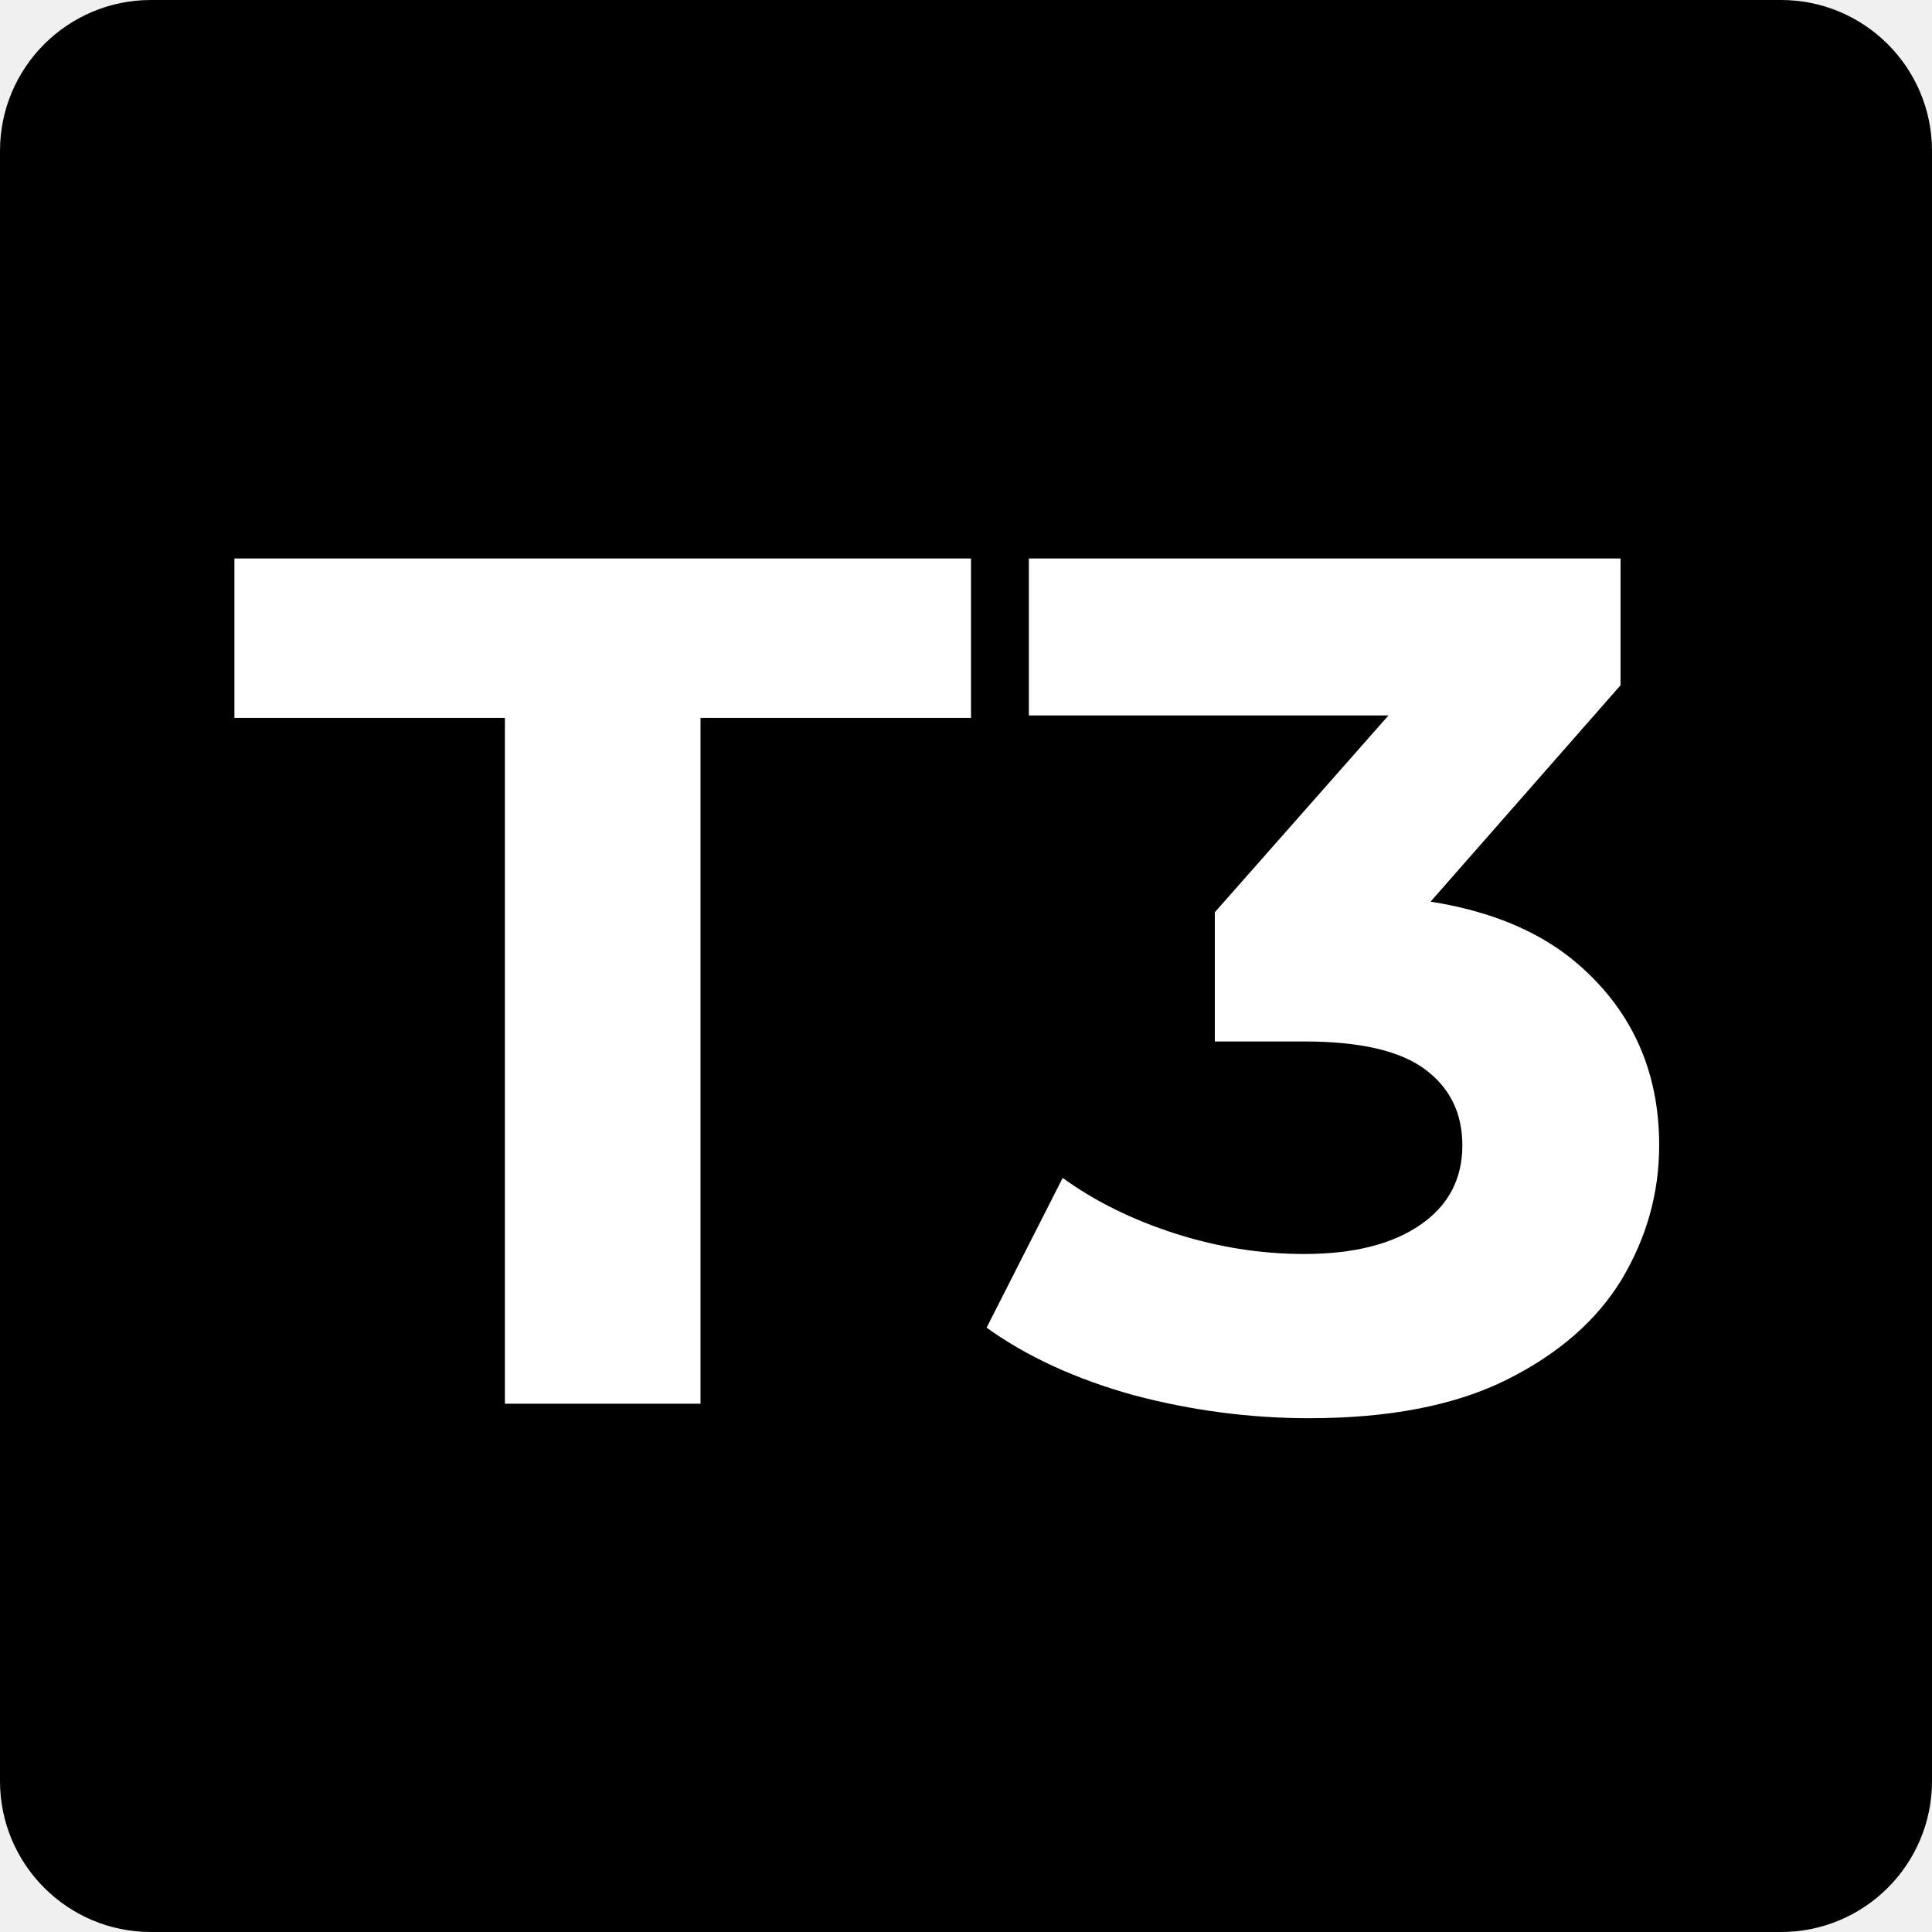
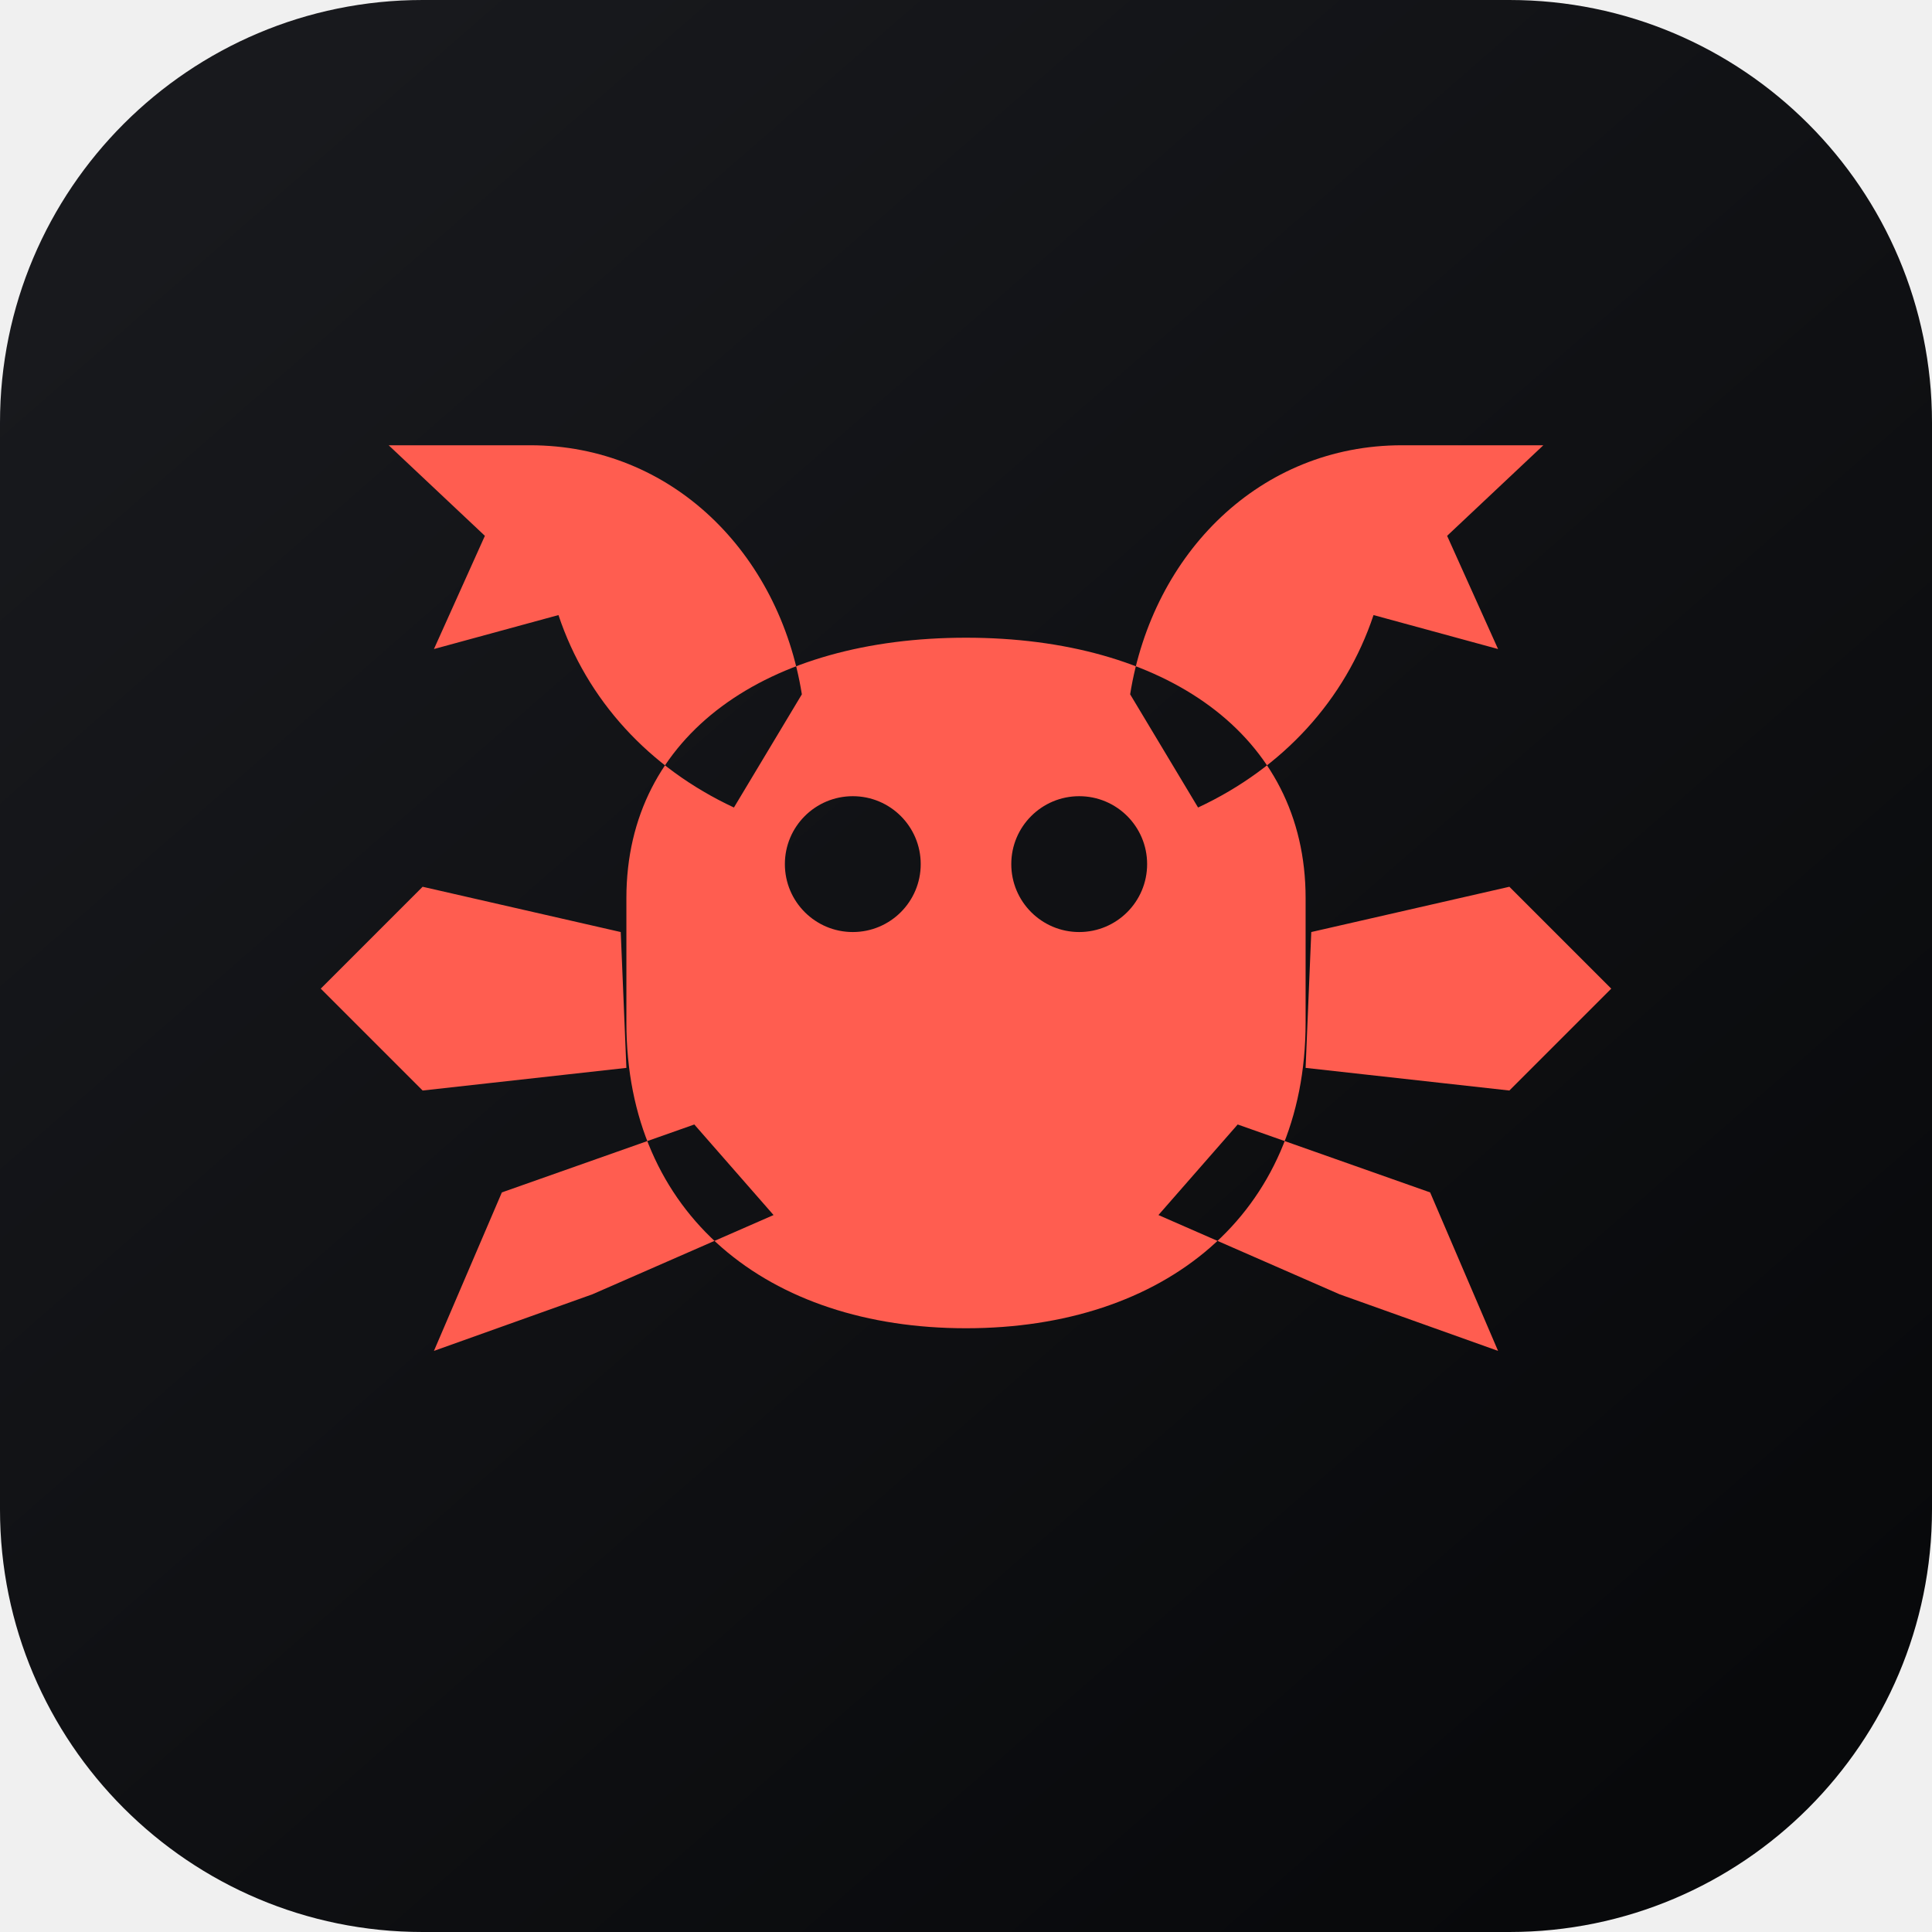
- <svg xmlns="http://www.w3.org/2000/svg" width="128" height="128" viewBox="0 0 128 128" fill="none">
-   <path d="M0 10C0 4.477 4.477 0 10 0H118C123.523 0 128 4.477 128 10V118C128 123.523 123.523 128 118 128H10C4.477 128 0 123.523 0 118V10Z" fill="black" />
-   <path d="M33.451 93V47.56H15.531V37H64.331V47.56H46.411V93H33.451ZM86.725 93.96C82.832 93.96 78.965 93.453 75.125 92.44C71.285 91.373 68.032 89.88 65.365 87.96L70.405 78.04C72.539 79.587 75.019 80.813 77.845 81.72C80.672 82.627 83.525 83.08 86.405 83.08C89.659 83.08 92.219 82.44 94.085 81.16C95.952 79.88 96.885 78.12 96.885 75.88C96.885 73.747 96.059 72.067 94.405 70.84C92.752 69.613 90.085 69 86.405 69H80.485V60.44L96.085 42.76L97.525 47.4H68.165V37H107.365V45.4L91.845 63.08L85.285 59.32H89.045C95.925 59.32 101.125 60.867 104.645 63.96C108.165 67.053 109.925 71.027 109.925 75.88C109.925 79.027 109.099 81.987 107.445 84.76C105.792 87.48 103.259 89.693 99.845 91.4C96.432 93.107 92.059 93.96 86.725 93.96Z" fill="white" />
+ <svg xmlns="http://www.w3.org/2000/svg" width="1024" height="1024" viewBox="0 0 1024 1024" fill="none">
+   <defs>
+     <linearGradient id="background" x1="128" y1="72" x2="896" y2="952" gradientUnits="userSpaceOnUse">
+       <stop stop-color="#18191D" />
+       <stop offset="1" stop-color="#08090B" />
+     </linearGradient>
+   </defs>
+   <rect width="1024" height="1024" rx="224" fill="url(#background)" />
+   <g transform="translate(128 128) scale(6)">
+     <path fill-rule="evenodd" clip-rule="evenodd" d="M49.5 40C47.5 27.5 38 18 25.5 18H13L21.5 26L17 36L28 33C30.5 40.5 36 46.5 43.5 50L49.5 40ZM78.5 40C80.5 27.5 90 18 102.5 18H115L106.5 26L111 36L100 33C97.5 40.5 92 46.5 84.5 50L78.5 40ZM33.5 61L16 57L7 66L16 75L34 73L33.5 61ZM94.5 61L112 57L121 66L112 75L94 73L94.5 61ZM40 78L23 84L17 98L31 93L47 86L40 78ZM88 78L105 84L111 98L97 93L81 86L88 78ZM64 35C46.5 35 34 43.5 34 58V69C34 86 46.5 96 64 96C81.5 96 94 86 94 69V58C94 43.5 81.5 35 64 35ZM48 55C48 51.686 50.686 49 54 49C57.314 49 60 51.686 60 55C60 58.314 57.314 61 54 61C50.686 61 48 58.314 48 55ZM68 55C68 51.686 70.686 49 74 49C77.314 49 80 51.686 80 55C80 58.314 77.314 61 74 61C70.686 61 68 58.314 68 55Z" fill="#FF5D50" />
+   </g>
</svg>
